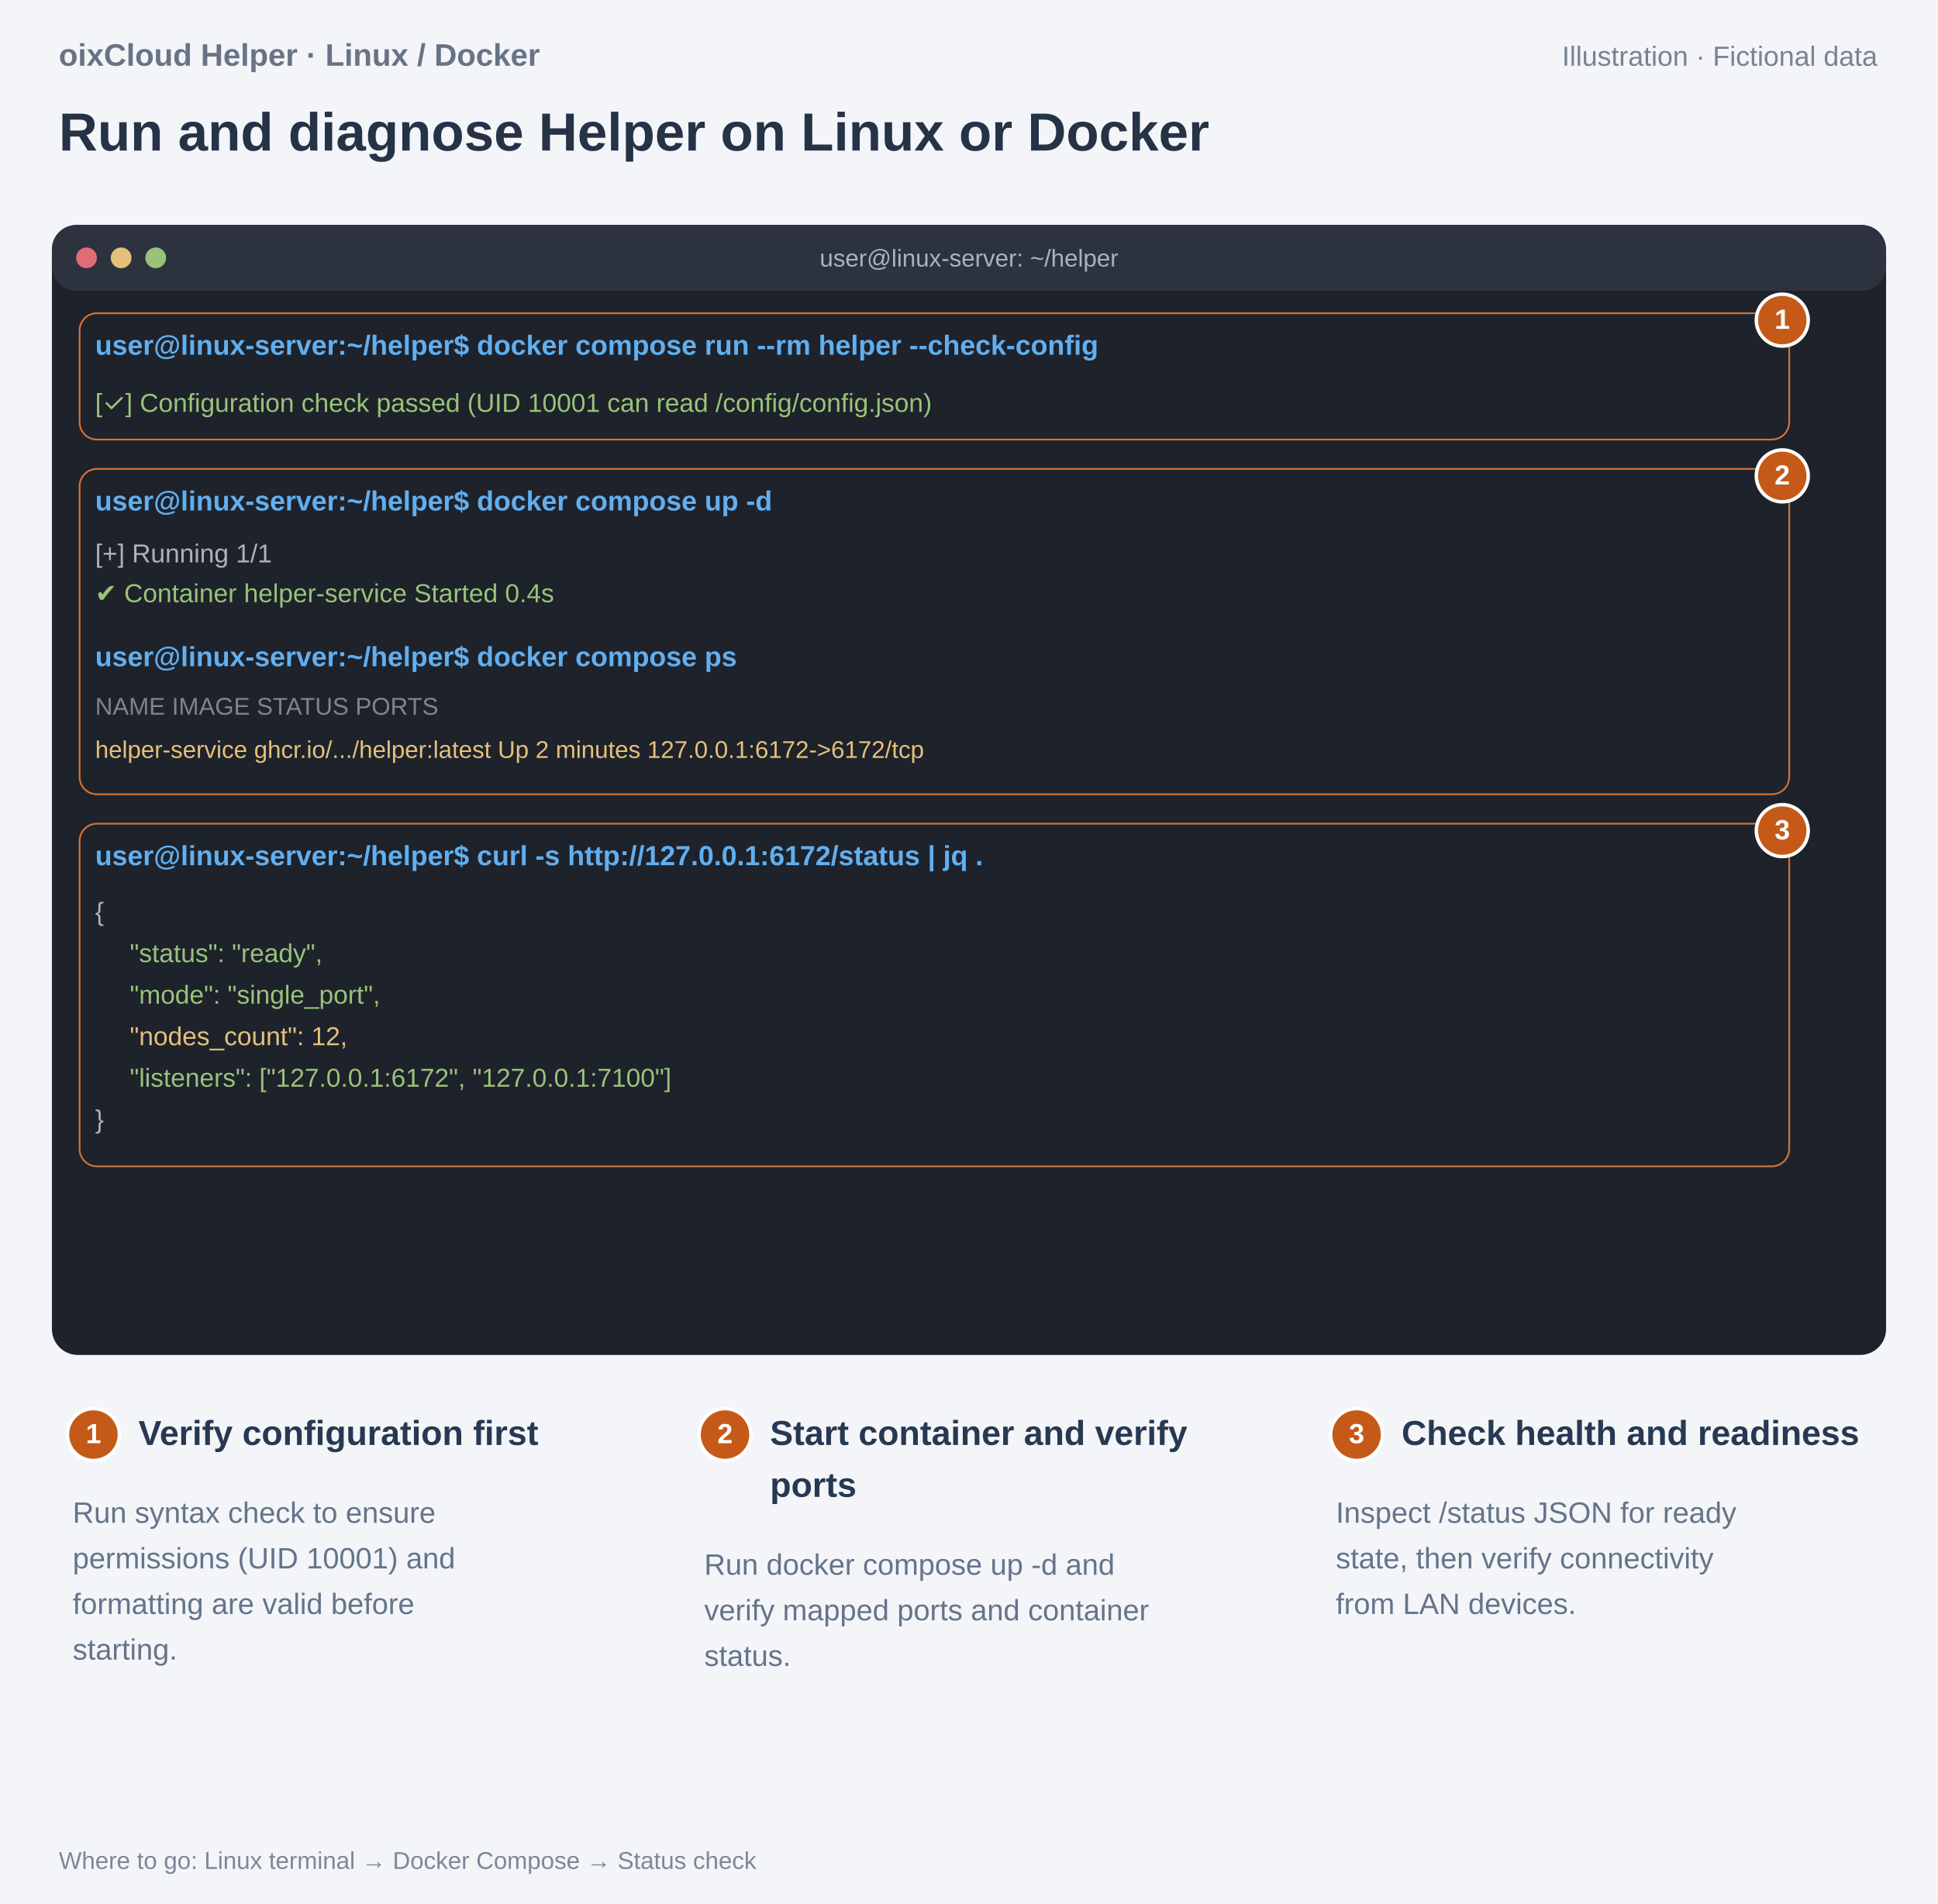
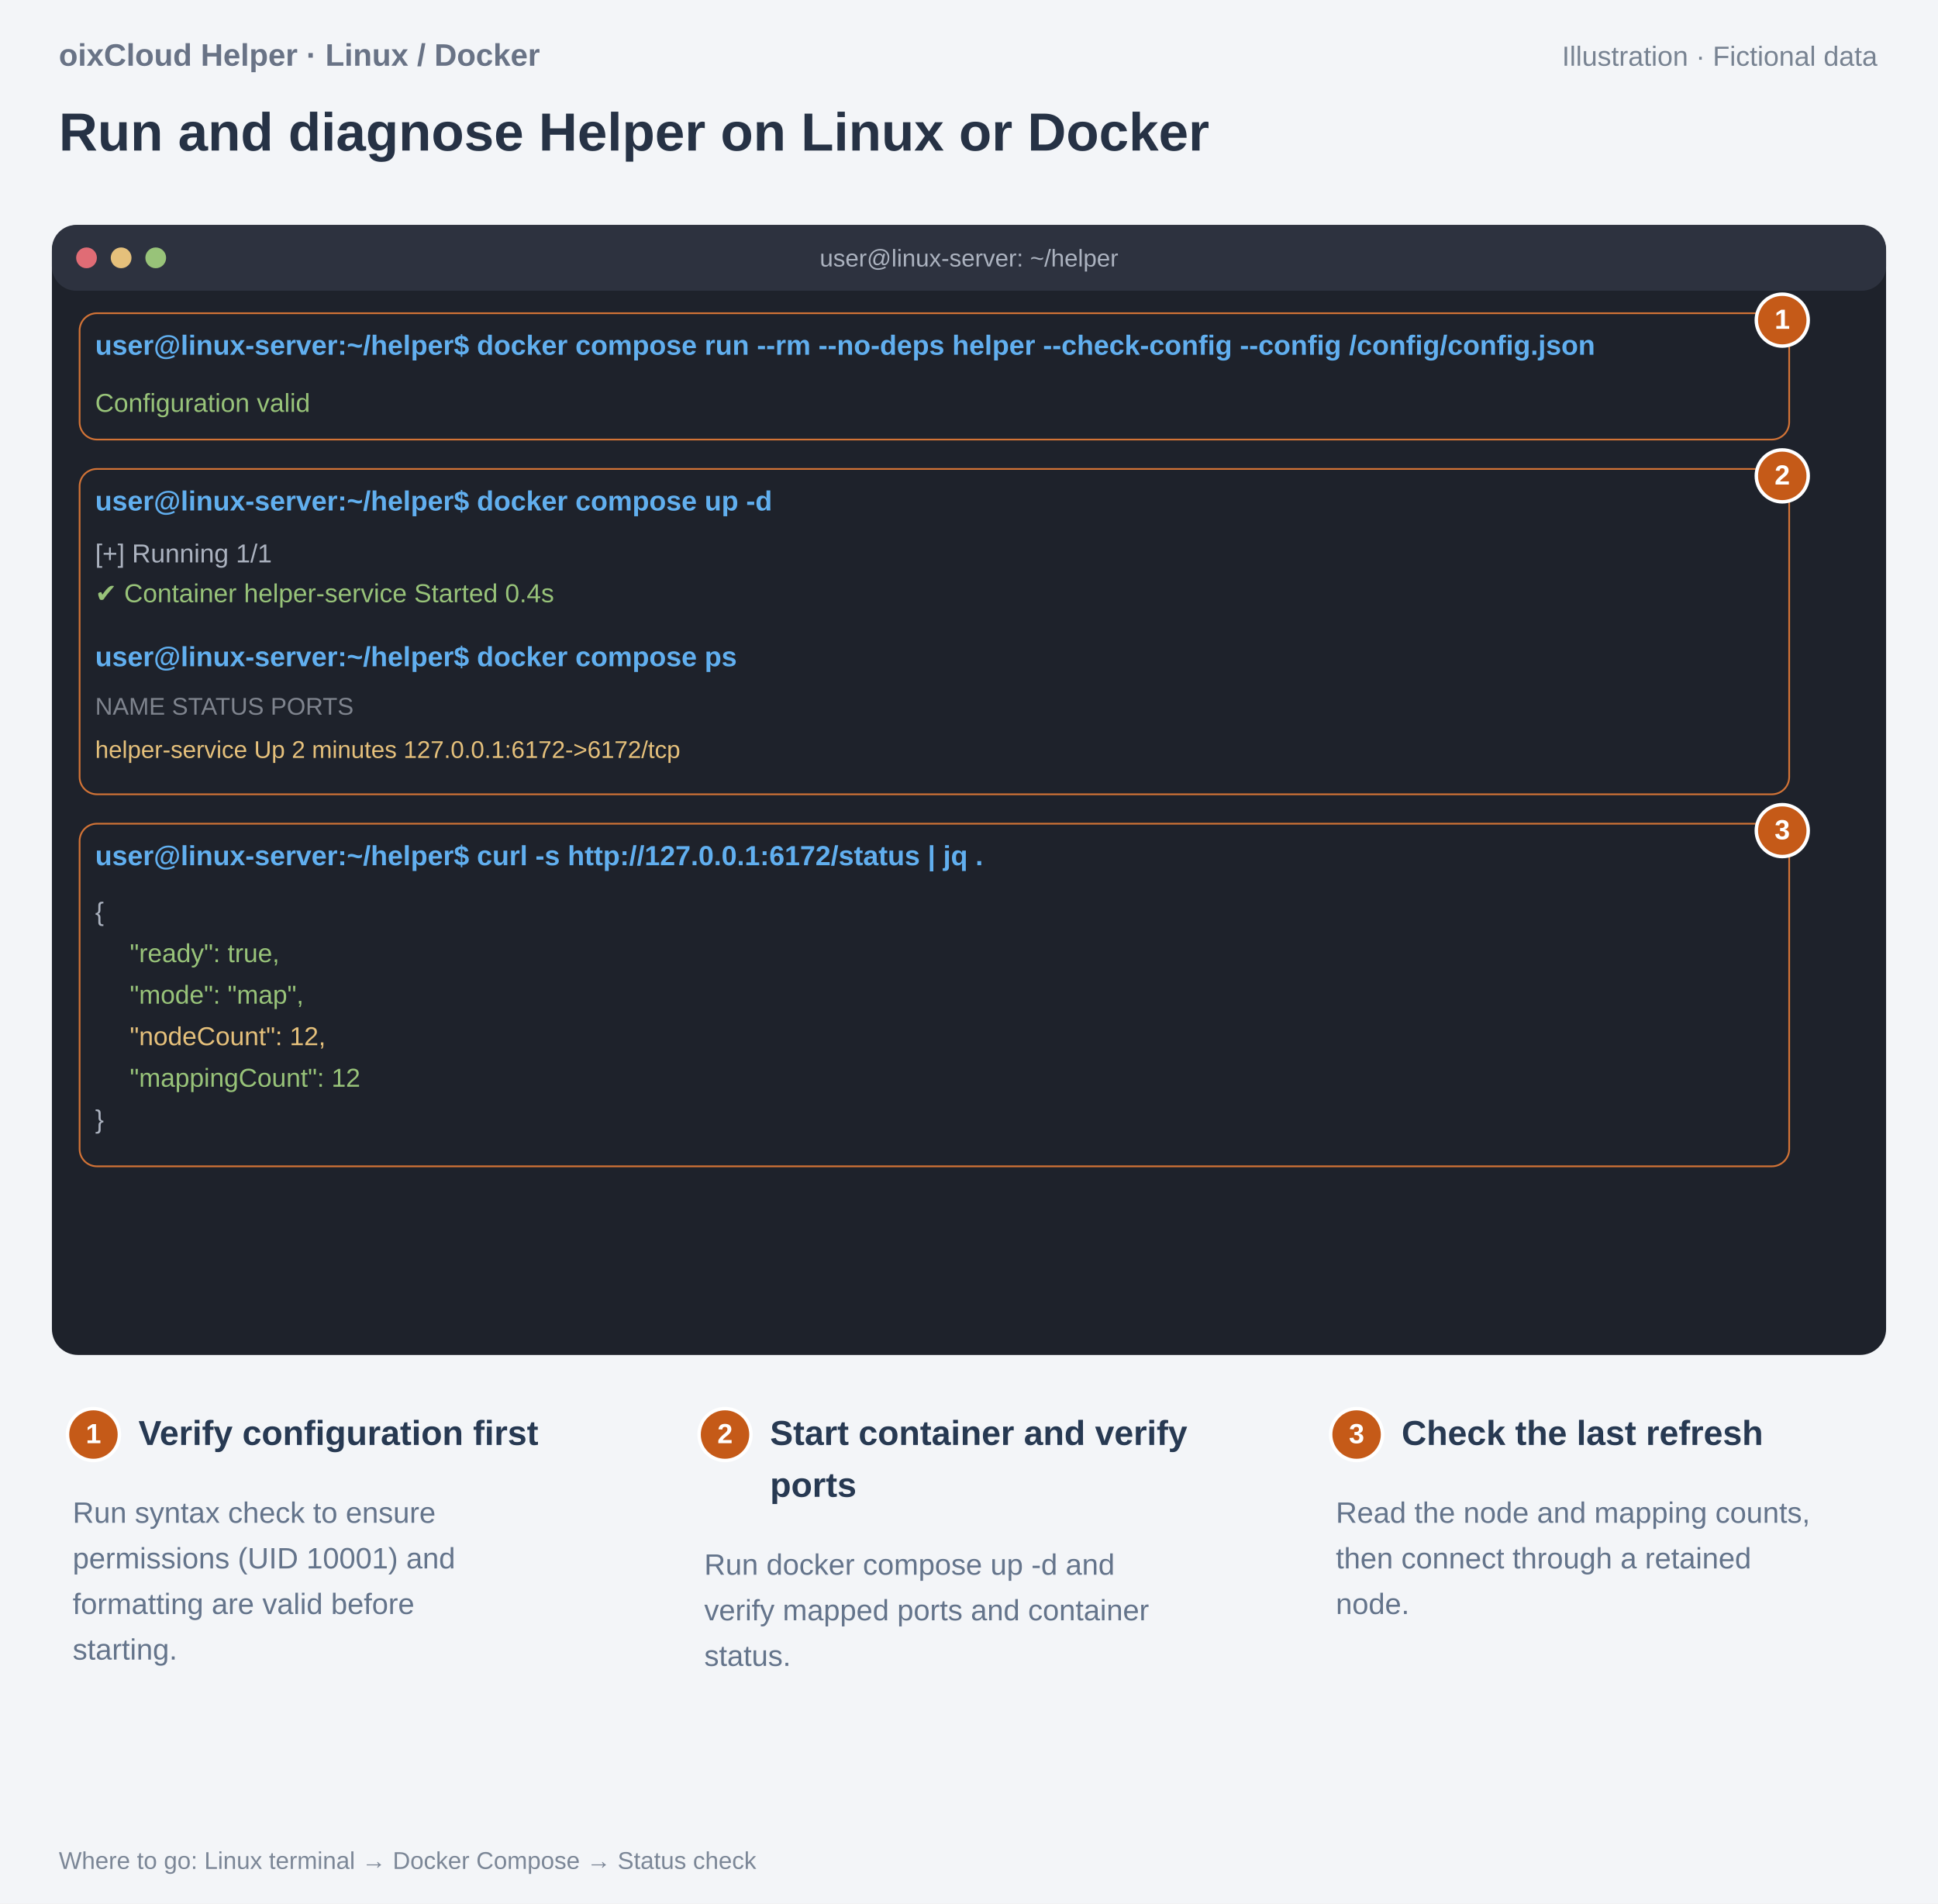
<svg xmlns="http://www.w3.org/2000/svg" width="1120" height="1100" viewBox="0 0 1120 1100" role="img" aria-labelledby="title desc">
  <g font-family="-apple-system,BlinkMacSystemFont,'PingFang SC','Segoe UI',Arial,sans-serif">
    <rect x="0" y="0" width="1120" height="1100" rx="0" fill="#f3f5f8" stroke="none" />
    <text x="34" y="38" font-size="18" fill="#697386" font-weight="600" text-anchor="start">oixCloud Helper · Linux / Docker</text>
    <text x="1085" y="38" font-size="16" fill="#788392" font-weight="500" text-anchor="end">Illustration · Fictional data</text>
    <text x="34" y="87" font-size="31" fill="#263245" font-weight="700" text-anchor="start">Run and diagnose Helper on Linux or Docker</text>
    <rect x="30" y="130" width="1060" height="653" rx="15" fill="#1e222b" stroke="none" />
    <rect x="30" y="130" width="1060" height="38" rx="14" fill="#2d323f" stroke="none" />
    <circle cx="50" cy="149" r="6" fill="#e06c75" stroke="none" stroke-width="1" />
    <circle cx="70" cy="149" r="6" fill="#e5c07b" stroke="none" stroke-width="1" />
    <circle cx="90" cy="149" r="6" fill="#98c379" stroke="none" stroke-width="1" />
    <text x="560" y="154" font-size="14" fill="#abb2bf" font-weight="500" text-anchor="middle">user@linux-server: ~/helper</text>
-     <text x="55" y="205" font-size="16" fill="#61afef" font-weight="600" text-anchor="start">user@linux-server:~/helper$ docker compose run --rm helper --check-config</text>
-     <text x="55" y="238" font-size="15" fill="#98c379" font-weight="400" text-anchor="start">[✓] Configuration check passed (UID 10001 can read /config/config.json)</text>
+     <text x="55" y="205" font-size="16" fill="#61afef" font-weight="600" text-anchor="start">user@linux-server:~/helper$ docker compose run --rm --no-deps helper --check-config --config /config/config.json</text>
+     <text x="55" y="238" font-size="15" fill="#98c379" font-weight="400" text-anchor="start">Configuration valid</text>
    <rect x="46" y="181" width="988" height="73" rx="10" fill="none" stroke="#d27336" />
    <circle cx="1030" cy="185" r="15" fill="#c55a18" stroke="#fff" stroke-width="2" />
    <text x="1030" y="190" font-size="16" fill="#fff" font-weight="700" text-anchor="middle">1</text>
    <text x="55" y="295" font-size="16" fill="#61afef" font-weight="600" text-anchor="start">user@linux-server:~/helper$ docker compose up -d</text>
    <text x="55" y="325" font-size="15" fill="#abb2bf" font-weight="400" text-anchor="start">[+] Running 1/1</text>
    <text x="55" y="348" font-size="15" fill="#98c379" font-weight="400" text-anchor="start"> ✔ Container helper-service  Started                                    0.4s</text>
    <text x="55" y="385" font-size="16" fill="#61afef" font-weight="600" text-anchor="start">user@linux-server:~/helper$ docker compose ps</text>
-     <text x="55" y="413" font-size="14" fill="#7f848e" font-weight="400" text-anchor="start">NAME             IMAGE                                   STATUS         PORTS</text>
-     <text x="55" y="438" font-size="14" fill="#e5c07b" font-weight="400" text-anchor="start">helper-service   ghcr.io/.../helper:latest   Up 2 minutes   127.0.0.1:6172-&gt;6172/tcp</text>
+     <text x="55" y="413" font-size="14" fill="#7f848e" font-weight="400" text-anchor="start">NAME                  STATUS               PORTS</text>
+     <text x="55" y="438" font-size="14" fill="#e5c07b" font-weight="400" text-anchor="start">helper-service        Up 2 minutes         127.0.0.1:6172-&gt;6172/tcp</text>
    <rect x="46" y="271" width="988" height="188" rx="10" fill="none" stroke="#d27336" />
    <circle cx="1030" cy="275" r="15" fill="#c55a18" stroke="#fff" stroke-width="2" />
    <text x="1030" y="280" font-size="16" fill="#fff" font-weight="700" text-anchor="middle">2</text>
    <text x="55" y="500" font-size="16" fill="#61afef" font-weight="600" text-anchor="start">user@linux-server:~/helper$ curl -s http://127.0.0.1:6172/status | jq .</text>
    <text x="55" y="532" font-size="15" fill="#abb2bf" font-weight="400" text-anchor="start">{</text>
-     <text x="75" y="556" font-size="15" fill="#98c379" font-weight="400" text-anchor="start">"status": "ready",</text>
-     <text x="75" y="580" font-size="15" fill="#98c379" font-weight="400" text-anchor="start">"mode": "single_port",</text>
-     <text x="75" y="604" font-size="15" fill="#e5c07b" font-weight="400" text-anchor="start">"nodes_count": 12,</text>
-     <text x="75" y="628" font-size="15" fill="#98c379" font-weight="400" text-anchor="start">"listeners": ["127.0.0.1:6172", "127.0.0.1:7100"]</text>
+     <text x="75" y="556" font-size="15" fill="#98c379" font-weight="400" text-anchor="start">"ready": true,</text>
+     <text x="75" y="580" font-size="15" fill="#98c379" font-weight="400" text-anchor="start">"mode": "map",</text>
+     <text x="75" y="604" font-size="15" fill="#e5c07b" font-weight="400" text-anchor="start">"nodeCount": 12,</text>
+     <text x="75" y="628" font-size="15" fill="#98c379" font-weight="400" text-anchor="start">"mappingCount": 12</text>
    <text x="55" y="652" font-size="15" fill="#abb2bf" font-weight="400" text-anchor="start">}</text>
    <rect x="46" y="476" width="988" height="198" rx="10" fill="none" stroke="#d27336" />
    <circle cx="1030" cy="480" r="15" fill="#c55a18" stroke="#fff" stroke-width="2" />
    <text x="1030" y="485" font-size="16" fill="#fff" font-weight="700" text-anchor="middle">3</text>
    <circle cx="54" cy="829" r="15" fill="#c55a18" stroke="#fff" stroke-width="2" />
    <text x="54" y="834" font-size="16" fill="#fff" font-weight="700" text-anchor="middle">1</text>
    <text x="80" y="835" font-size="20" fill="#273952" font-weight="600" text-anchor="start">Verify configuration first</text>
    <text x="42" y="880" font-size="17" fill="#64748b" font-weight="400" text-anchor="start">Run syntax check to ensure</text>
    <text x="42" y="906.35" font-size="17" fill="#64748b" font-weight="400" text-anchor="start">permissions (UID 10001) and</text>
    <text x="42" y="932.7" font-size="17" fill="#64748b" font-weight="400" text-anchor="start">formatting are valid before</text>
    <text x="42" y="959.05" font-size="17" fill="#64748b" font-weight="400" text-anchor="start">starting.</text>
    <circle cx="419" cy="829" r="15" fill="#c55a18" stroke="#fff" stroke-width="2" />
    <text x="419" y="834" font-size="16" fill="#fff" font-weight="700" text-anchor="middle">2</text>
    <text x="445" y="835" font-size="20" fill="#273952" font-weight="600" text-anchor="start">Start container and verify</text>
    <text x="445" y="865" font-size="20" fill="#273952" font-weight="600" text-anchor="start"> ports</text>
    <text x="407" y="910" font-size="17" fill="#64748b" font-weight="400" text-anchor="start">Run docker compose up -d and</text>
    <text x="407" y="936.35" font-size="17" fill="#64748b" font-weight="400" text-anchor="start">verify mapped ports and container</text>
    <text x="407" y="962.7" font-size="17" fill="#64748b" font-weight="400" text-anchor="start"> status.</text>
    <circle cx="784" cy="829" r="15" fill="#c55a18" stroke="#fff" stroke-width="2" />
    <text x="784" y="834" font-size="16" fill="#fff" font-weight="700" text-anchor="middle">3</text>
-     <text x="810" y="835" font-size="20" fill="#273952" font-weight="600" text-anchor="start">Check health and readiness</text>
-     <text x="772" y="880" font-size="17" fill="#64748b" font-weight="400" text-anchor="start">Inspect /status JSON for ready</text>
-     <text x="772" y="906.35" font-size="17" fill="#64748b" font-weight="400" text-anchor="start">state, then verify connectivity</text>
-     <text x="772" y="932.7" font-size="17" fill="#64748b" font-weight="400" text-anchor="start">from LAN devices.</text>
+     <text x="810" y="835" font-size="20" fill="#273952" font-weight="600" text-anchor="start">Check the last refresh</text>
+     <text x="772" y="880" font-size="17" fill="#64748b" font-weight="400" text-anchor="start">Read the node and mapping counts,</text>
+     <text x="772" y="906.35" font-size="17" fill="#64748b" font-weight="400" text-anchor="start"> then connect through a retained</text>
+     <text x="772" y="932.7" font-size="17" fill="#64748b" font-weight="400" text-anchor="start">node.</text>
    <text x="34" y="1080" font-size="14" fill="#7c8797" font-weight="400" text-anchor="start">Where to go: Linux terminal → Docker Compose → Status check</text>
  </g>
</svg>
